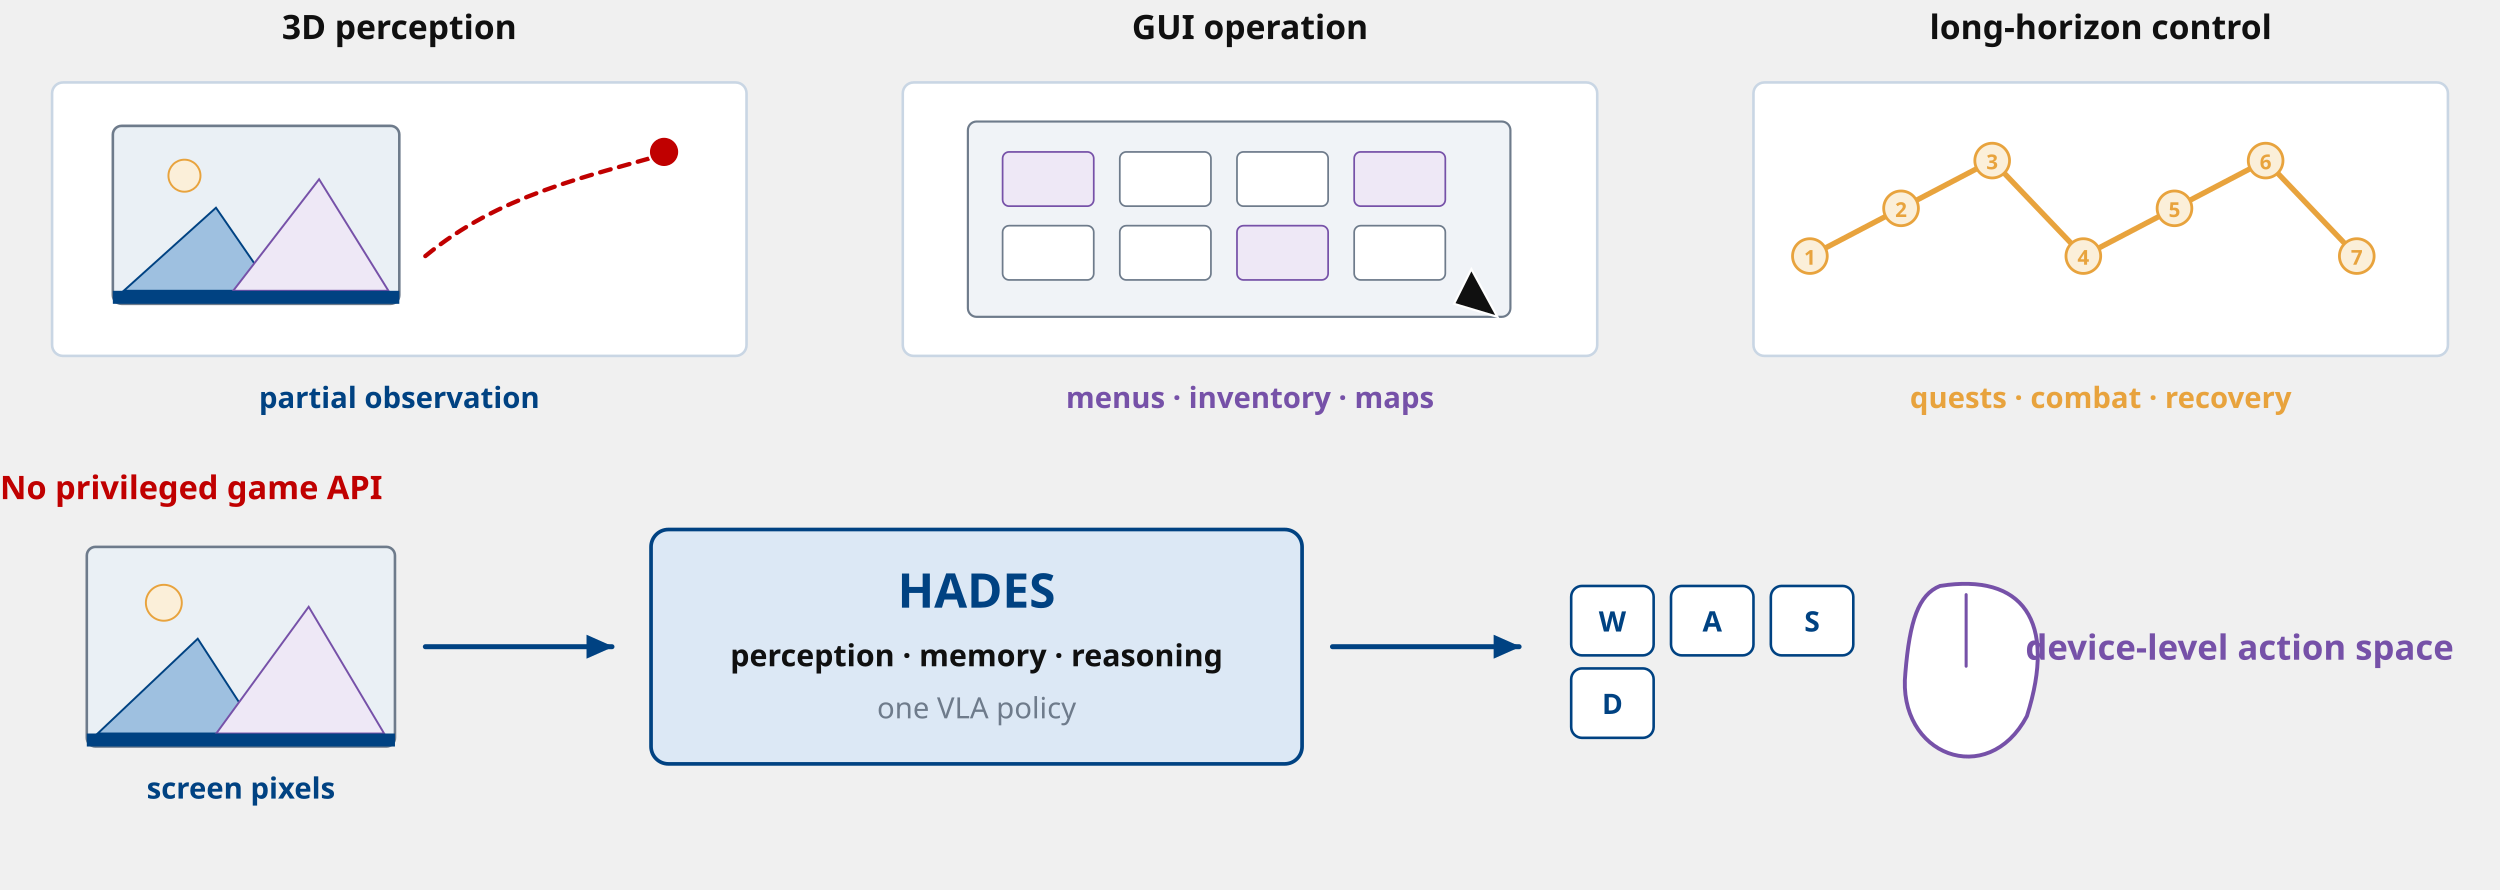
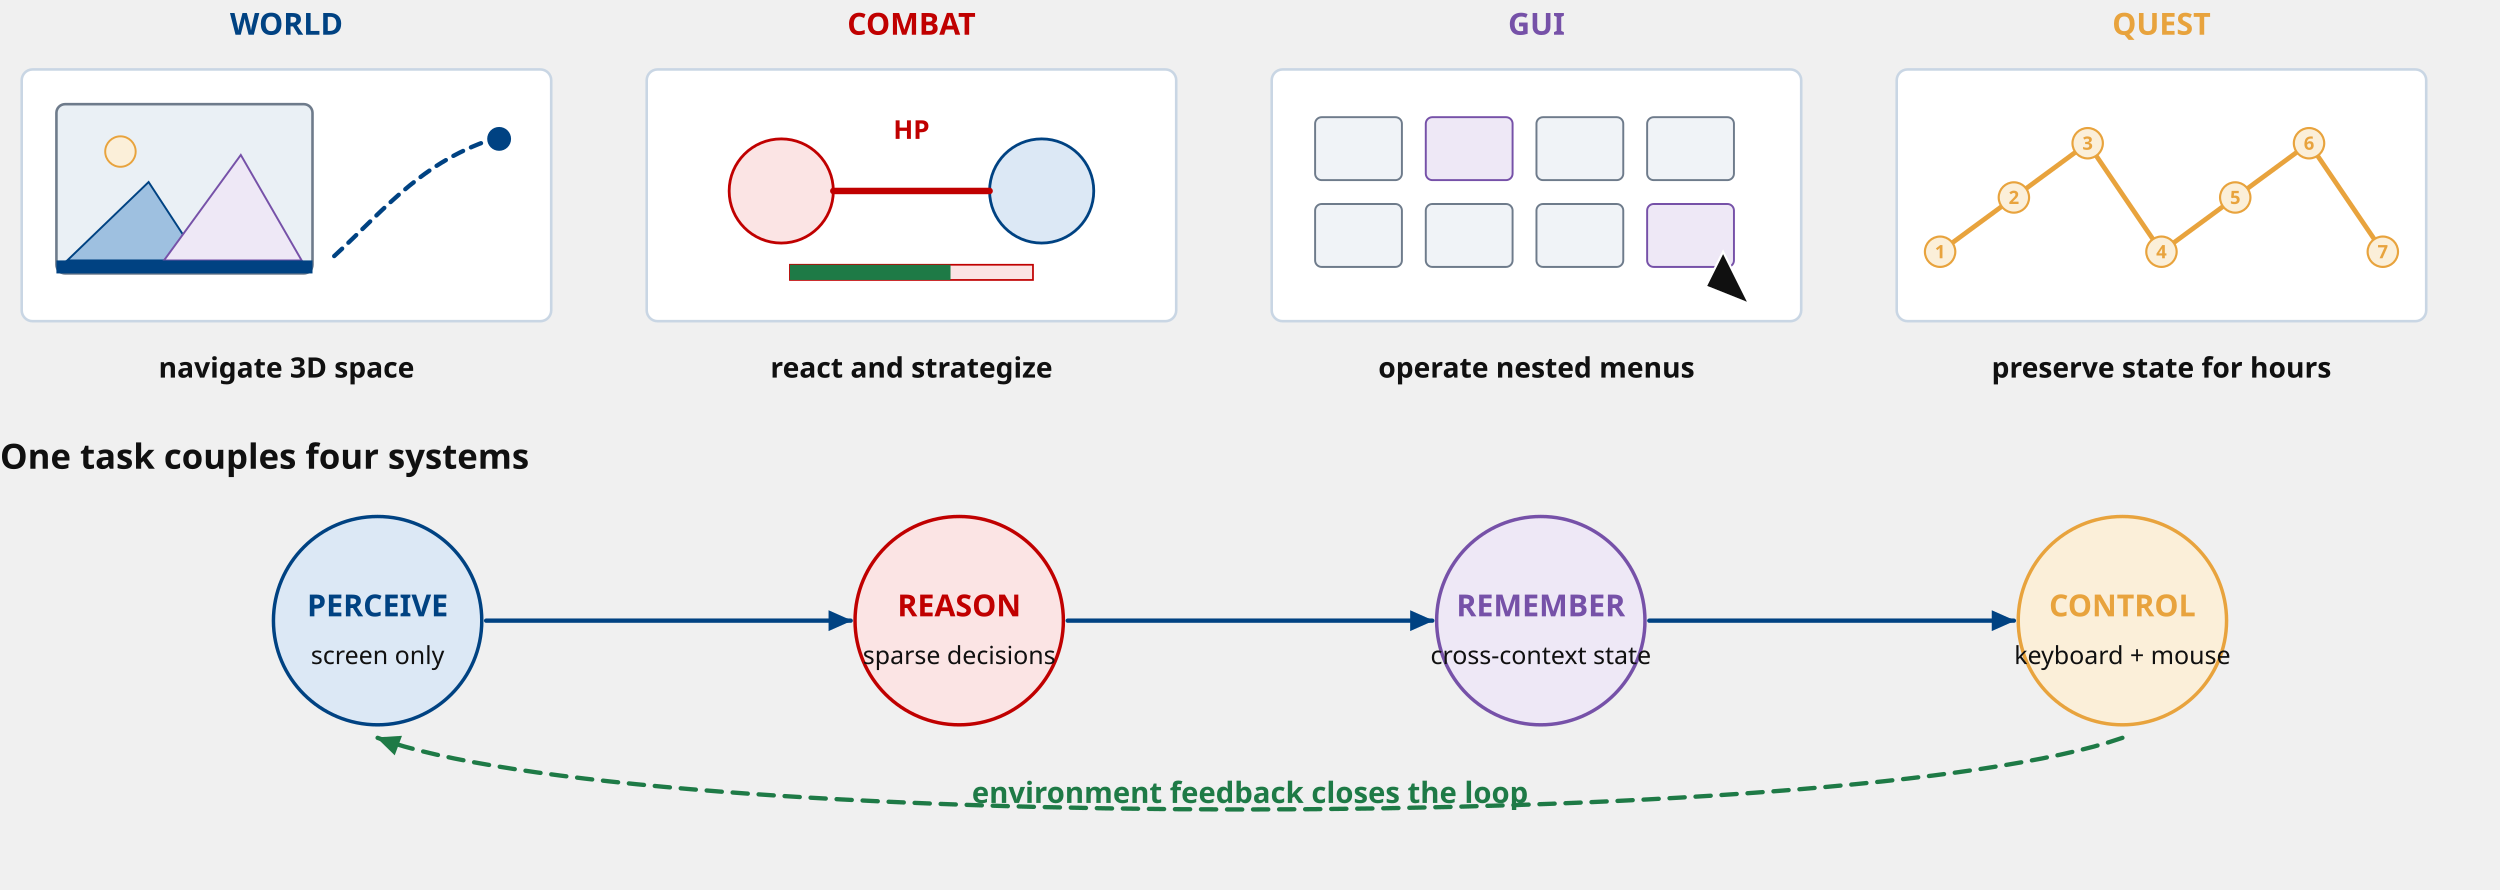
<svg xmlns="http://www.w3.org/2000/svg" width="1152" height="410" viewBox="0 0 1152 410">
  <defs>
+     <marker id="arw-green" viewBox="0 0 10 10" refX="8.5" refY="5" markerWidth="6" markerHeight="6" orient="auto-start-reverse">
+       <path d="M 0 1 L 9 5 L 0 9 z" fill="#1E7A46" />
+     </marker>
    <marker id="arw-navy" viewBox="0 0 10 10" refX="8.5" refY="5" markerWidth="6" markerHeight="6" orient="auto-start-reverse">
      <path d="M 0 1 L 9 5 L 0 9 z" fill="#004282" />
    </marker>
  </defs>
-   <text x="184" y="18" font-family="Calibri" font-size="15.5" font-weight="bold" fill="#101010" text-anchor="middle" xml:space="preserve">3D perception</text>
-   <rect x="24" y="38" width="320" height="126" rx="5" ry="5" fill="#FFFFFF" stroke="#C9D6E4" stroke-width="1.2" />
-   <rect x="52" y="58" width="132" height="82" rx="4" ry="4" fill="#EAF0F5" stroke="#6E7B8B" stroke-width="1.2" />
-   <circle cx="85" cy="80.96" r="7.38" fill="#FBEFD9" stroke="#E8A33D" stroke-width="0.9" />
-   <polygon points="57,134 99.52,95.72 125.92,134" fill="#9EC0E0" stroke="#004282" stroke-width="0.9" />
-   <polygon points="107.44,134 147.04,82.6 179,134" fill="#EEE8F6" stroke="#7651A8" stroke-width="0.9" />
-   <rect x="52" y="134" width="132" height="6" fill="#004282" />
-   <path d="M 196 118 C 230 90, 268 82, 310 70" stroke="#C00000" stroke-width="2" fill="none" stroke-dasharray="5 4" stroke-linecap="round" />
-   <circle cx="306" cy="70" r="7" fill="#C00000" stroke="#FFFFFF" stroke-width="1" />
-   <text x="184" y="188" font-family="Calibri" font-size="13.5" font-weight="bold" fill="#004282" text-anchor="middle" xml:space="preserve">partial observation</text>
-   <text x="576" y="18" font-family="Calibri" font-size="15.5" font-weight="bold" fill="#101010" text-anchor="middle" xml:space="preserve">GUI operation</text>
-   <rect x="416" y="38" width="320" height="126" rx="5" ry="5" fill="#FFFFFF" stroke="#C9D6E4" stroke-width="1.2" />
-   <rect x="446" y="56" width="250" height="90" rx="4" ry="4" fill="#F0F3F7" stroke="#6E7B8B" stroke-width="1" />
-   <rect x="462" y="70" width="42" height="25" rx="3" ry="3" fill="#EEE8F6" stroke="#7651A8" stroke-width="0.8" />
-   <rect x="516" y="70" width="42" height="25" rx="3" ry="3" fill="#FFFFFF" stroke="#6E7B8B" stroke-width="0.8" />
-   <rect x="570" y="70" width="42" height="25" rx="3" ry="3" fill="#FFFFFF" stroke="#6E7B8B" stroke-width="0.8" />
-   <rect x="624" y="70" width="42" height="25" rx="3" ry="3" fill="#EEE8F6" stroke="#7651A8" stroke-width="0.8" />
-   <rect x="462" y="104" width="42" height="25" rx="3" ry="3" fill="#FFFFFF" stroke="#6E7B8B" stroke-width="0.8" />
-   <rect x="516" y="104" width="42" height="25" rx="3" ry="3" fill="#FFFFFF" stroke="#6E7B8B" stroke-width="0.8" />
-   <rect x="570" y="104" width="42" height="25" rx="3" ry="3" fill="#EEE8F6" stroke="#7651A8" stroke-width="0.8" />
-   <rect x="624" y="104" width="42" height="25" rx="3" ry="3" fill="#FFFFFF" stroke="#6E7B8B" stroke-width="0.8" />
-   <path d="M 678 124 L 690 146 L 670 140 Z" stroke="#FFFFFF" stroke-width="1" fill="#101010" stroke-linecap="round" />
-   <text x="576" y="188" font-family="Calibri" font-size="13.5" font-weight="bold" fill="#7651A8" text-anchor="middle" xml:space="preserve">menus · inventory · maps</text>
-   <text x="968" y="18" font-family="Calibri" font-size="15.5" font-weight="bold" fill="#101010" text-anchor="middle" xml:space="preserve">long-horizon control</text>
-   <rect x="808" y="38" width="320" height="126" rx="5" ry="5" fill="#FFFFFF" stroke="#C9D6E4" stroke-width="1.2" />
-   <path d="M 834 118 L 876 96 L 918 74 L 960 118 L 1002 96 L 1044 74 L 1086 118" stroke="#E8A33D" stroke-width="2.5" fill="none" stroke-linecap="round" />
-   <circle cx="834" cy="118" r="8" fill="#FBEFD9" stroke="#E8A33D" stroke-width="1.3" />
-   <text x="834" y="122" font-family="Calibri" font-size="9.5" font-weight="bold" fill="#E8A33D" text-anchor="middle" xml:space="preserve">1</text>
-   <circle cx="876" cy="96" r="8" fill="#FBEFD9" stroke="#E8A33D" stroke-width="1.3" />
-   <text x="876" y="100" font-family="Calibri" font-size="9.5" font-weight="bold" fill="#E8A33D" text-anchor="middle" xml:space="preserve">2</text>
-   <circle cx="918" cy="74" r="8" fill="#FBEFD9" stroke="#E8A33D" stroke-width="1.3" />
-   <text x="918" y="78" font-family="Calibri" font-size="9.5" font-weight="bold" fill="#E8A33D" text-anchor="middle" xml:space="preserve">3</text>
-   <circle cx="960" cy="118" r="8" fill="#FBEFD9" stroke="#E8A33D" stroke-width="1.3" />
-   <text x="960" y="122" font-family="Calibri" font-size="9.5" font-weight="bold" fill="#E8A33D" text-anchor="middle" xml:space="preserve">4</text>
-   <circle cx="1002" cy="96" r="8" fill="#FBEFD9" stroke="#E8A33D" stroke-width="1.3" />
-   <text x="1002" y="100" font-family="Calibri" font-size="9.5" font-weight="bold" fill="#E8A33D" text-anchor="middle" xml:space="preserve">5</text>
-   <circle cx="1044" cy="74" r="8" fill="#FBEFD9" stroke="#E8A33D" stroke-width="1.3" />
-   <text x="1044" y="78" font-family="Calibri" font-size="9.5" font-weight="bold" fill="#E8A33D" text-anchor="middle" xml:space="preserve">6</text>
-   <circle cx="1086" cy="118" r="8" fill="#FBEFD9" stroke="#E8A33D" stroke-width="1.3" />
-   <text x="1086" y="122" font-family="Calibri" font-size="9.5" font-weight="bold" fill="#E8A33D" text-anchor="middle" xml:space="preserve">7</text>
-   <text x="968" y="188" font-family="Calibri" font-size="13.5" font-weight="bold" fill="#E8A33D" text-anchor="middle" xml:space="preserve">quests · combat · recovery</text>
-   <text x="0" y="230" font-family="Calibri" font-size="15" font-weight="bold" fill="#C00000" text-anchor="start" xml:space="preserve">No privileged game API</text>
-   <rect x="40" y="252" width="142" height="92" rx="4" ry="4" fill="#EAF0F5" stroke="#6E7B8B" stroke-width="1.2" />
-   <circle cx="75.5" cy="277.76" r="8.28" fill="#FBEFD9" stroke="#E8A33D" stroke-width="0.9" />
-   <polygon points="45,338 91.12,294.32 119.52,338" fill="#9EC0E0" stroke="#004282" stroke-width="0.9" />
-   <polygon points="99.64,338 142.24,279.6 177,338" fill="#EEE8F6" stroke="#7651A8" stroke-width="0.9" />
-   <rect x="40" y="338" width="142" height="6" fill="#004282" />
-   <text x="111" y="368" font-family="Calibri" font-size="13.5" font-weight="bold" fill="#004282" text-anchor="middle" xml:space="preserve">screen pixels</text>
-   <path d="M 196 298 L 282 298" stroke="#004282" stroke-width="2.3" fill="none" stroke-linecap="round" marker-end="url(#arw-navy)" />
-   <rect x="300" y="244" width="300" height="108" rx="8" ry="8" fill="#DCE8F5" stroke="#004282" stroke-width="1.7" />
-   <text x="450" y="280" font-family="Calibri" font-size="22" font-weight="bold" fill="#004282" text-anchor="middle" xml:space="preserve">HADES</text>
-   <text x="450" y="307" font-family="Calibri" font-size="14" font-weight="bold" fill="#101010" text-anchor="middle" xml:space="preserve">perception · memory · reasoning</text>
-   <text x="450" y="331" font-family="Calibri" font-size="13.5" fill="#6E7B8B" text-anchor="middle" xml:space="preserve">one VLA policy</text>
-   <path d="M 614 298 L 700 298" stroke="#004282" stroke-width="2.3" fill="none" stroke-linecap="round" marker-end="url(#arw-navy)" />
-   <rect x="724" y="270" width="38" height="32" rx="5" ry="5" fill="#FFFFFF" stroke="#004282" stroke-width="1.2" />
-   <text x="743" y="291" font-family="Calibri" font-size="13" font-weight="bold" fill="#004282" text-anchor="middle" xml:space="preserve">W</text>
-   <rect x="770" y="270" width="38" height="32" rx="5" ry="5" fill="#FFFFFF" stroke="#004282" stroke-width="1.2" />
-   <text x="789" y="291" font-family="Calibri" font-size="13" font-weight="bold" fill="#004282" text-anchor="middle" xml:space="preserve">A</text>
-   <rect x="816" y="270" width="38" height="32" rx="5" ry="5" fill="#FFFFFF" stroke="#004282" stroke-width="1.2" />
-   <text x="835" y="291" font-family="Calibri" font-size="13" font-weight="bold" fill="#004282" text-anchor="middle" xml:space="preserve">S</text>
-   <rect x="724" y="308" width="38" height="32" rx="5" ry="5" fill="#FFFFFF" stroke="#004282" stroke-width="1.2" />
-   <text x="743" y="329" font-family="Calibri" font-size="13" font-weight="bold" fill="#004282" text-anchor="middle" xml:space="preserve">D</text>
-   <path d="M 894 270 C 932 264, 948 286, 934 330 C 916 364, 874 348, 878 310 C 880 286, 884 274, 894 270 Z" stroke="#7651A8" stroke-width="1.8" fill="#FFFFFF" stroke-linecap="round" />
-   <line x1="906" y1="274" x2="906" y2="307" stroke="#7651A8" stroke-width="1.4" stroke-linecap="round" />
-   <text x="1032" y="304" font-family="Calibri" font-size="16" font-weight="bold" fill="#7651A8" text-anchor="middle" xml:space="preserve">device-level
- action space</text>
+   <text x="132" y="16" font-family="Calibri" font-size="14" font-weight="bold" fill="#004282" text-anchor="middle" xml:space="preserve">WORLD</text>
+   <rect x="10" y="32" width="244" height="116" rx="5" ry="5" fill="#FFFFFF" stroke="#C9D6E4" stroke-width="1.2" />
+   <rect x="26" y="48" width="118" height="78" rx="4" ry="4" fill="#EAF0F5" stroke="#6E7B8B" stroke-width="1.2" />
+   <circle cx="55.5" cy="69.84" r="7.02" fill="#FBEFD9" stroke="#E8A33D" stroke-width="0.9" />
+   <polygon points="31,120 68.48,83.88 92.08,120" fill="#9EC0E0" stroke="#004282" stroke-width="0.9" />
+   <polygon points="75.56,120 110.96,71.4 139,120" fill="#EEE8F6" stroke="#7651A8" stroke-width="0.9" />
+   <rect x="26" y="120" width="118" height="6" fill="#004282" />
+   <path d="M 154 118 C 178 96, 196 72, 234 62" stroke="#004282" stroke-width="2" fill="none" stroke-dasharray="5 4" stroke-linecap="round" />
+   <circle cx="230" cy="64" r="6" fill="#004282" stroke="#FFFFFF" stroke-width="1" />
+   <text x="132" y="174" font-family="Calibri" font-size="13" font-weight="bold" fill="#101010" text-anchor="middle" xml:space="preserve">navigate 3D space</text>
+   <text x="420" y="16" font-family="Calibri" font-size="14" font-weight="bold" fill="#C00000" text-anchor="middle" xml:space="preserve">COMBAT</text>
+   <rect x="298" y="32" width="244" height="116" rx="5" ry="5" fill="#FFFFFF" stroke="#C9D6E4" stroke-width="1.2" />
+   <circle cx="360" cy="88" r="24" fill="#FBE4E4" stroke="#C00000" stroke-width="1.3" />
+   <circle cx="480" cy="88" r="24" fill="#DCE8F5" stroke="#004282" stroke-width="1.3" />
+   <path d="M 384 88 L 456 88" stroke="#C00000" stroke-width="3" fill="none" stroke-linecap="round" />
+   <text x="420" y="64" font-family="Calibri" font-size="12" font-weight="bold" fill="#C00000" text-anchor="middle" xml:space="preserve">HP</text>
+   <rect x="364" y="122" width="112" height="7" fill="#FBE4E4" stroke="#C00000" stroke-width="0.8" />
+   <rect x="364" y="122" width="74" height="7" fill="#1E7A46" />
+   <text x="420" y="174" font-family="Calibri" font-size="13" font-weight="bold" fill="#101010" text-anchor="middle" xml:space="preserve">react and strategize</text>
+   <text x="708" y="16" font-family="Calibri" font-size="14" font-weight="bold" fill="#7651A8" text-anchor="middle" xml:space="preserve">GUI</text>
+   <rect x="586" y="32" width="244" height="116" rx="5" ry="5" fill="#FFFFFF" stroke="#C9D6E4" stroke-width="1.2" />
+   <rect x="606" y="54" width="40" height="29" rx="3" ry="3" fill="#F0F3F7" stroke="#6E7B8B" stroke-width="0.9" />
+   <rect x="657" y="54" width="40" height="29" rx="3" ry="3" fill="#EEE8F6" stroke="#7651A8" stroke-width="0.9" />
+   <rect x="708" y="54" width="40" height="29" rx="3" ry="3" fill="#F0F3F7" stroke="#6E7B8B" stroke-width="0.9" />
+   <rect x="759" y="54" width="40" height="29" rx="3" ry="3" fill="#F0F3F7" stroke="#6E7B8B" stroke-width="0.9" />
+   <rect x="606" y="94" width="40" height="29" rx="3" ry="3" fill="#F0F3F7" stroke="#6E7B8B" stroke-width="0.9" />
+   <rect x="657" y="94" width="40" height="29" rx="3" ry="3" fill="#F0F3F7" stroke="#6E7B8B" stroke-width="0.9" />
+   <rect x="708" y="94" width="40" height="29" rx="3" ry="3" fill="#F0F3F7" stroke="#6E7B8B" stroke-width="0.9" />
+   <rect x="759" y="94" width="40" height="29" rx="3" ry="3" fill="#EEE8F6" stroke="#7651A8" stroke-width="0.9" />
+   <path d="M 794 116 L 806 140 L 786 132 Z" stroke="#FFFFFF" stroke-width="1" fill="#101010" stroke-linecap="round" />
+   <text x="708" y="174" font-family="Calibri" font-size="13" font-weight="bold" fill="#101010" text-anchor="middle" xml:space="preserve">operate nested menus</text>
+   <text x="996" y="16" font-family="Calibri" font-size="14" font-weight="bold" fill="#E8A33D" text-anchor="middle" xml:space="preserve">QUEST</text>
+   <rect x="874" y="32" width="244" height="116" rx="5" ry="5" fill="#FFFFFF" stroke="#C9D6E4" stroke-width="1.2" />
+   <path d="M 894 116 L 928 91 L 962 66 L 996 116 L 1030 91 L 1064 66 L 1098 116" stroke="#E8A33D" stroke-width="2.2" fill="none" stroke-linecap="round" />
+   <circle cx="894" cy="116" r="7" fill="#FBEFD9" stroke="#E8A33D" stroke-width="1" />
+   <text x="894" y="119" font-family="Calibri" font-size="8.5" font-weight="bold" fill="#E8A33D" text-anchor="middle" xml:space="preserve">1</text>
+   <circle cx="928" cy="91" r="7" fill="#FBEFD9" stroke="#E8A33D" stroke-width="1" />
+   <text x="928" y="94" font-family="Calibri" font-size="8.5" font-weight="bold" fill="#E8A33D" text-anchor="middle" xml:space="preserve">2</text>
+   <circle cx="962" cy="66" r="7" fill="#FBEFD9" stroke="#E8A33D" stroke-width="1" />
+   <text x="962" y="69" font-family="Calibri" font-size="8.5" font-weight="bold" fill="#E8A33D" text-anchor="middle" xml:space="preserve">3</text>
+   <circle cx="996" cy="116" r="7" fill="#FBEFD9" stroke="#E8A33D" stroke-width="1" />
+   <text x="996" y="119" font-family="Calibri" font-size="8.5" font-weight="bold" fill="#E8A33D" text-anchor="middle" xml:space="preserve">4</text>
+   <circle cx="1030" cy="91" r="7" fill="#FBEFD9" stroke="#E8A33D" stroke-width="1" />
+   <text x="1030" y="94" font-family="Calibri" font-size="8.5" font-weight="bold" fill="#E8A33D" text-anchor="middle" xml:space="preserve">5</text>
+   <circle cx="1064" cy="66" r="7" fill="#FBEFD9" stroke="#E8A33D" stroke-width="1" />
+   <text x="1064" y="69" font-family="Calibri" font-size="8.5" font-weight="bold" fill="#E8A33D" text-anchor="middle" xml:space="preserve">6</text>
+   <circle cx="1098" cy="116" r="7" fill="#FBEFD9" stroke="#E8A33D" stroke-width="1" />
+   <text x="1098" y="119" font-family="Calibri" font-size="8.5" font-weight="bold" fill="#E8A33D" text-anchor="middle" xml:space="preserve">7</text>
+   <text x="996" y="174" font-family="Calibri" font-size="13" font-weight="bold" fill="#101010" text-anchor="middle" xml:space="preserve">preserve state for hours</text>
+   <text x="0" y="216" font-family="Calibri" font-size="16" font-weight="bold" fill="#101010" text-anchor="start" xml:space="preserve">One task couples four systems</text>
+   <circle cx="174" cy="286" r="48" fill="#DCE8F5" stroke="#004282" stroke-width="1.6" />
+   <text x="174" y="284" font-family="Calibri" font-size="14" font-weight="bold" fill="#004282" text-anchor="middle" xml:space="preserve">PERCEIVE</text>
+   <text x="174" y="306" font-family="Calibri" font-size="11.5" fill="#101010" text-anchor="middle" xml:space="preserve">screen only</text>
+   <path d="M 224 286 L 392 286" stroke="#004282" stroke-width="2" fill="none" stroke-linecap="round" marker-end="url(#arw-navy)" />
+   <circle cx="442" cy="286" r="48" fill="#FBE4E4" stroke="#C00000" stroke-width="1.6" />
+   <text x="442" y="284" font-family="Calibri" font-size="14" font-weight="bold" fill="#C00000" text-anchor="middle" xml:space="preserve">REASON</text>
+   <text x="442" y="306" font-family="Calibri" font-size="11.5" fill="#101010" text-anchor="middle" xml:space="preserve">sparse decisions</text>
+   <path d="M 492 286 L 660 286" stroke="#004282" stroke-width="2" fill="none" stroke-linecap="round" marker-end="url(#arw-navy)" />
+   <circle cx="710" cy="286" r="48" fill="#EEE8F6" stroke="#7651A8" stroke-width="1.6" />
+   <text x="710" y="284" font-family="Calibri" font-size="14" font-weight="bold" fill="#7651A8" text-anchor="middle" xml:space="preserve">REMEMBER</text>
+   <text x="710" y="306" font-family="Calibri" font-size="11.5" fill="#101010" text-anchor="middle" xml:space="preserve">cross-context state</text>
+   <path d="M 760 286 L 928 286" stroke="#004282" stroke-width="2" fill="none" stroke-linecap="round" marker-end="url(#arw-navy)" />
+   <circle cx="978" cy="286" r="48" fill="#FBEFD9" stroke="#E8A33D" stroke-width="1.6" />
+   <text x="978" y="284" font-family="Calibri" font-size="14" font-weight="bold" fill="#E8A33D" text-anchor="middle" xml:space="preserve">CONTROL</text>
+   <text x="978" y="306" font-family="Calibri" font-size="11.5" fill="#101010" text-anchor="middle" xml:space="preserve">keyboard + mouse</text>
+   <path d="M 978 340 C 852 384, 292 384, 174 340" stroke="#1E7A46" stroke-width="2" fill="none" stroke-dasharray="7 5" stroke-linecap="round" marker-end="url(#arw-green)" />
+   <text x="576" y="370" font-family="Calibri" font-size="13.5" font-weight="bold" fill="#1E7A46" text-anchor="middle" xml:space="preserve">environment feedback closes the loop</text>
</svg>
